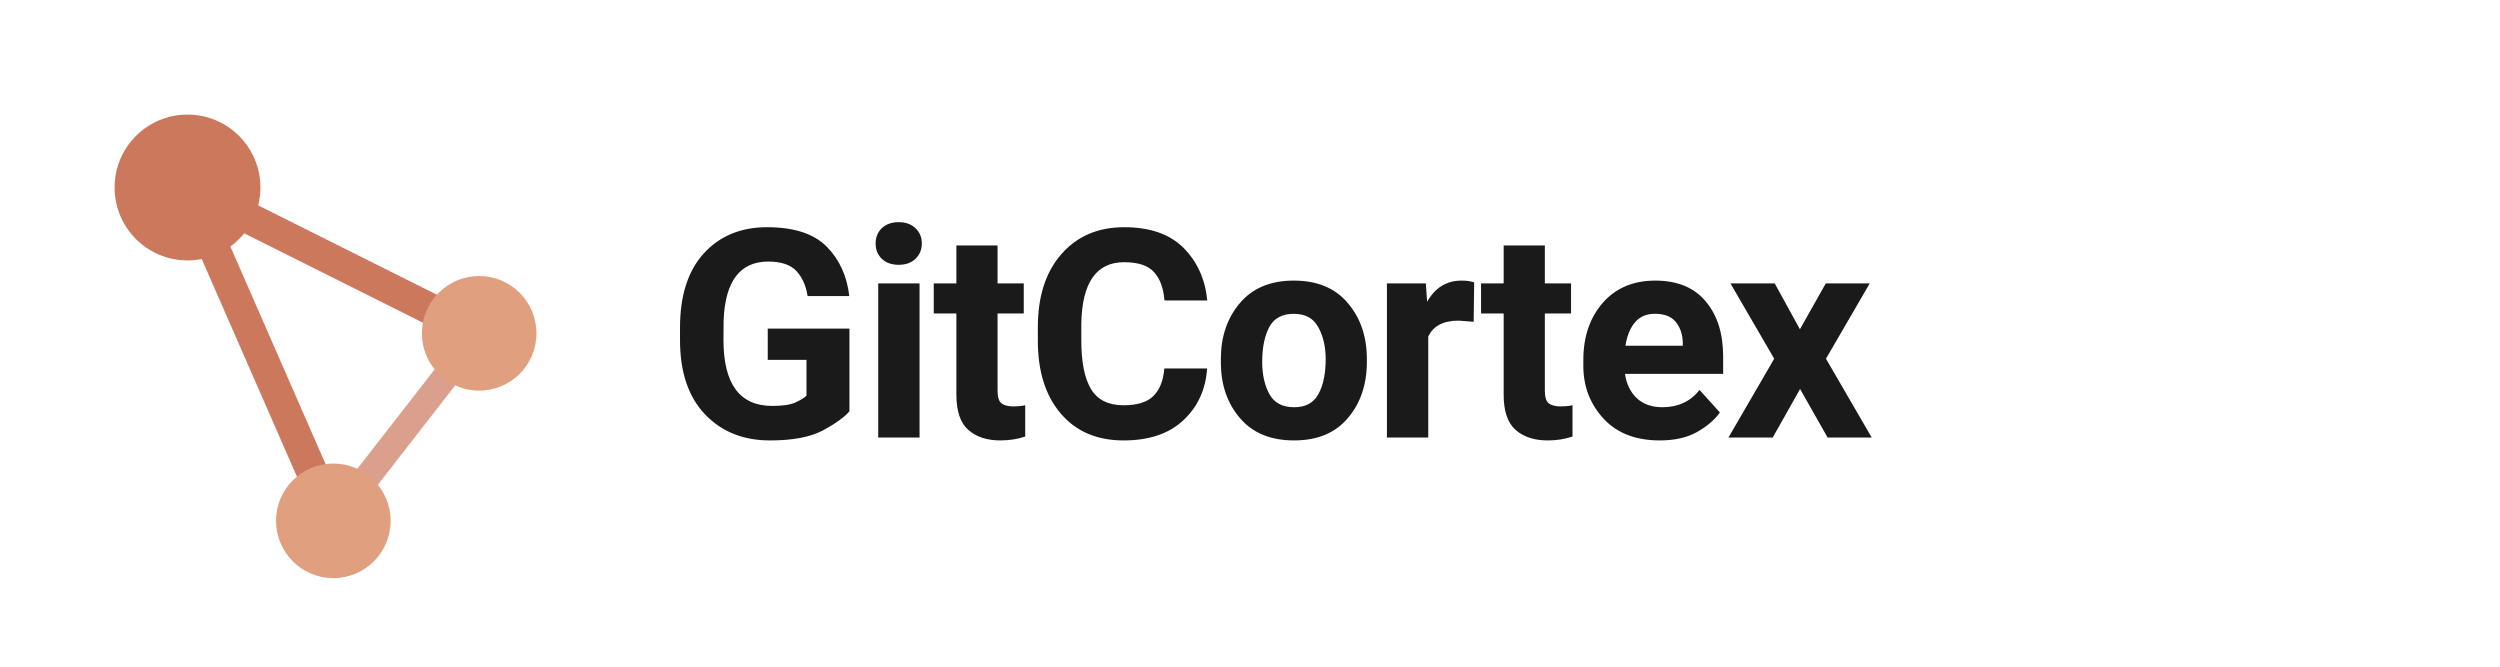
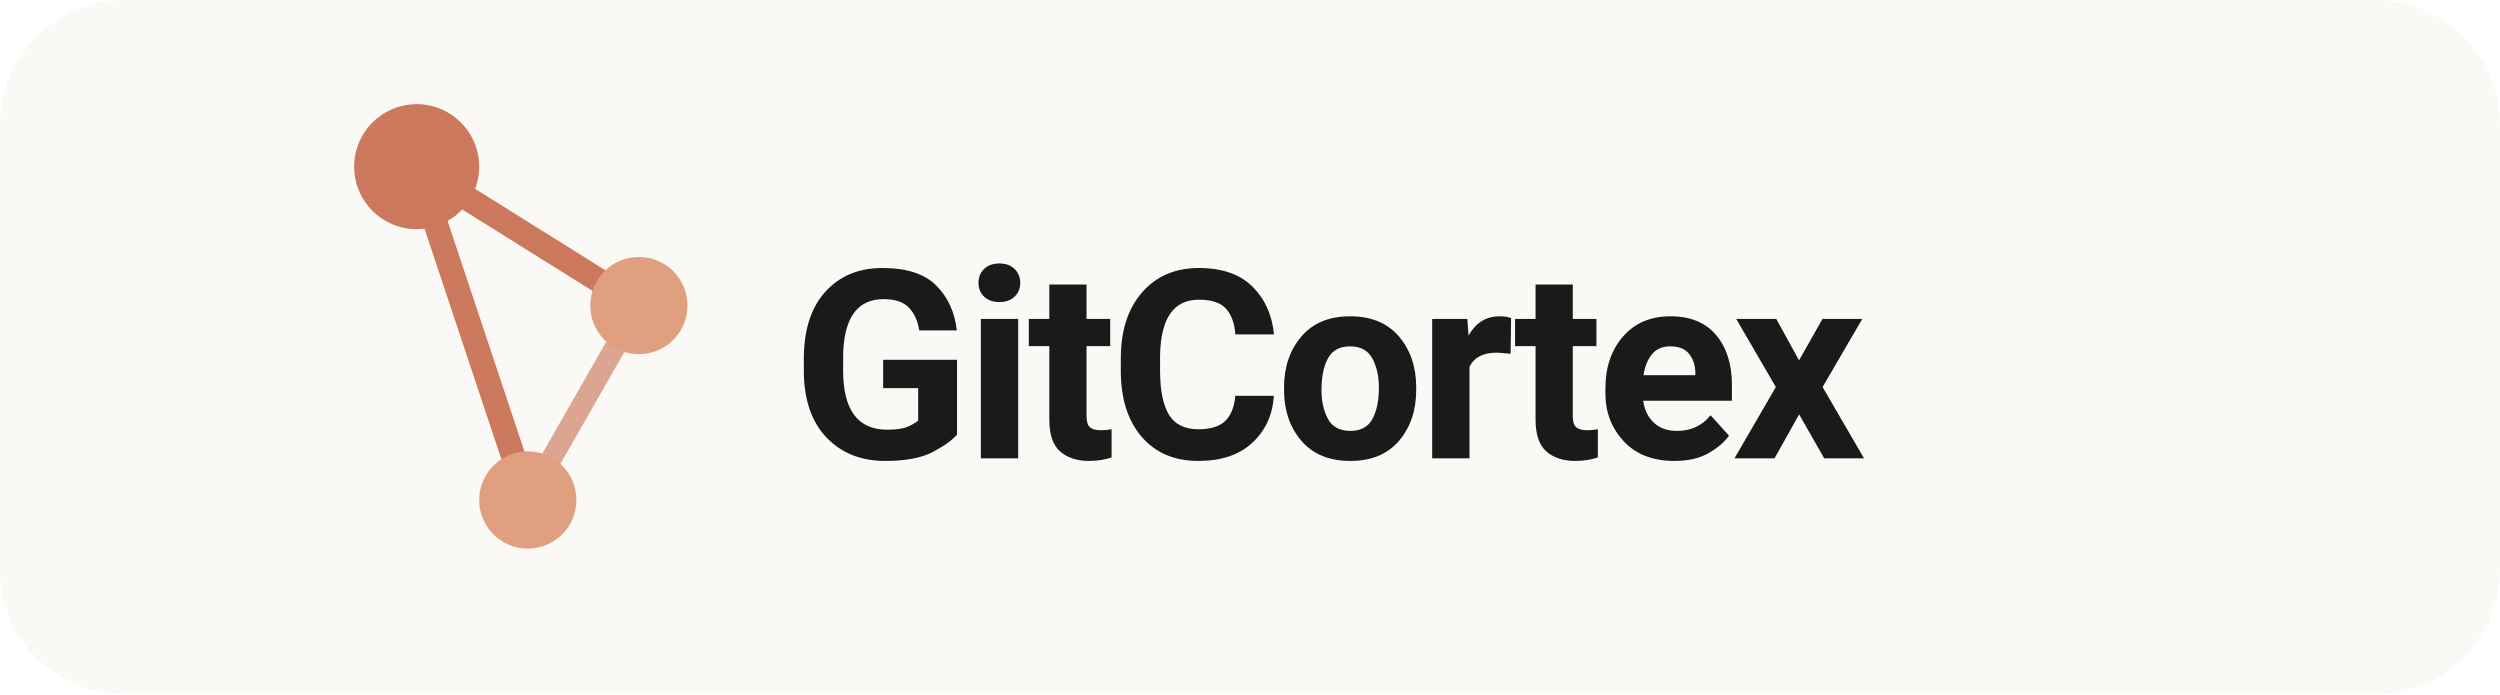
- <svg xmlns="http://www.w3.org/2000/svg" viewBox="0 0 240 64" fill="none" aria-label="GitCortex">
-   <line x1="18" y1="18" x2="46" y2="32" stroke="#cc785c" stroke-width="3" stroke-linecap="round" />
-   <line x1="18" y1="18" x2="32" y2="50" stroke="#cc785c" stroke-width="3" stroke-linecap="round" />
-   <line x1="46" y1="32" x2="32" y2="50" stroke="#cc785c" stroke-width="2.5" stroke-linecap="round" opacity="0.7" />
-   <circle cx="18" cy="18" r="7" fill="#cc785c" />
-   <circle cx="46" cy="32" r="5.5" fill="#e0a07f" />
-   <circle cx="32" cy="50" r="5.5" fill="#e0a07f" />
-   <text x="64" y="42" font-family="-apple-system,BlinkMacSystemFont,'Segoe UI',Roboto,sans-serif" font-size="28" font-weight="700" fill="#1a1a1a" letter-spacing="-0.5">GitCortex</text>
+ <svg xmlns="http://www.w3.org/2000/svg" viewBox="0 0 360 100" fill="none" aria-label="GitCortex">
+   <rect width="360" height="100" rx="18" fill="#faf9f5" />
+   <g transform="translate(50, 0)">
+     <line x1="10" y1="24" x2="42" y2="44" stroke="#cc785c" stroke-width="3.5" stroke-linecap="round" />
+     <line x1="10" y1="24" x2="26" y2="72" stroke="#cc785c" stroke-width="3.5" stroke-linecap="round" />
+     <line x1="42" y1="44" x2="26" y2="72" stroke="#cc785c" stroke-width="3" stroke-linecap="round" opacity="0.65" />
+     <circle cx="10" cy="24" r="9" fill="#cc785c" />
+     <circle cx="42" cy="44" r="7" fill="#e0a07f" />
+     <circle cx="26" cy="72" r="7" fill="#e0a07f" />
+     <text x="64" y="66" font-family="-apple-system,BlinkMacSystemFont,'Segoe UI',Roboto,sans-serif" font-size="38" font-weight="700" fill="#1a1a1a" letter-spacing="-1">GitCortex</text>
+   </g>
</svg>
